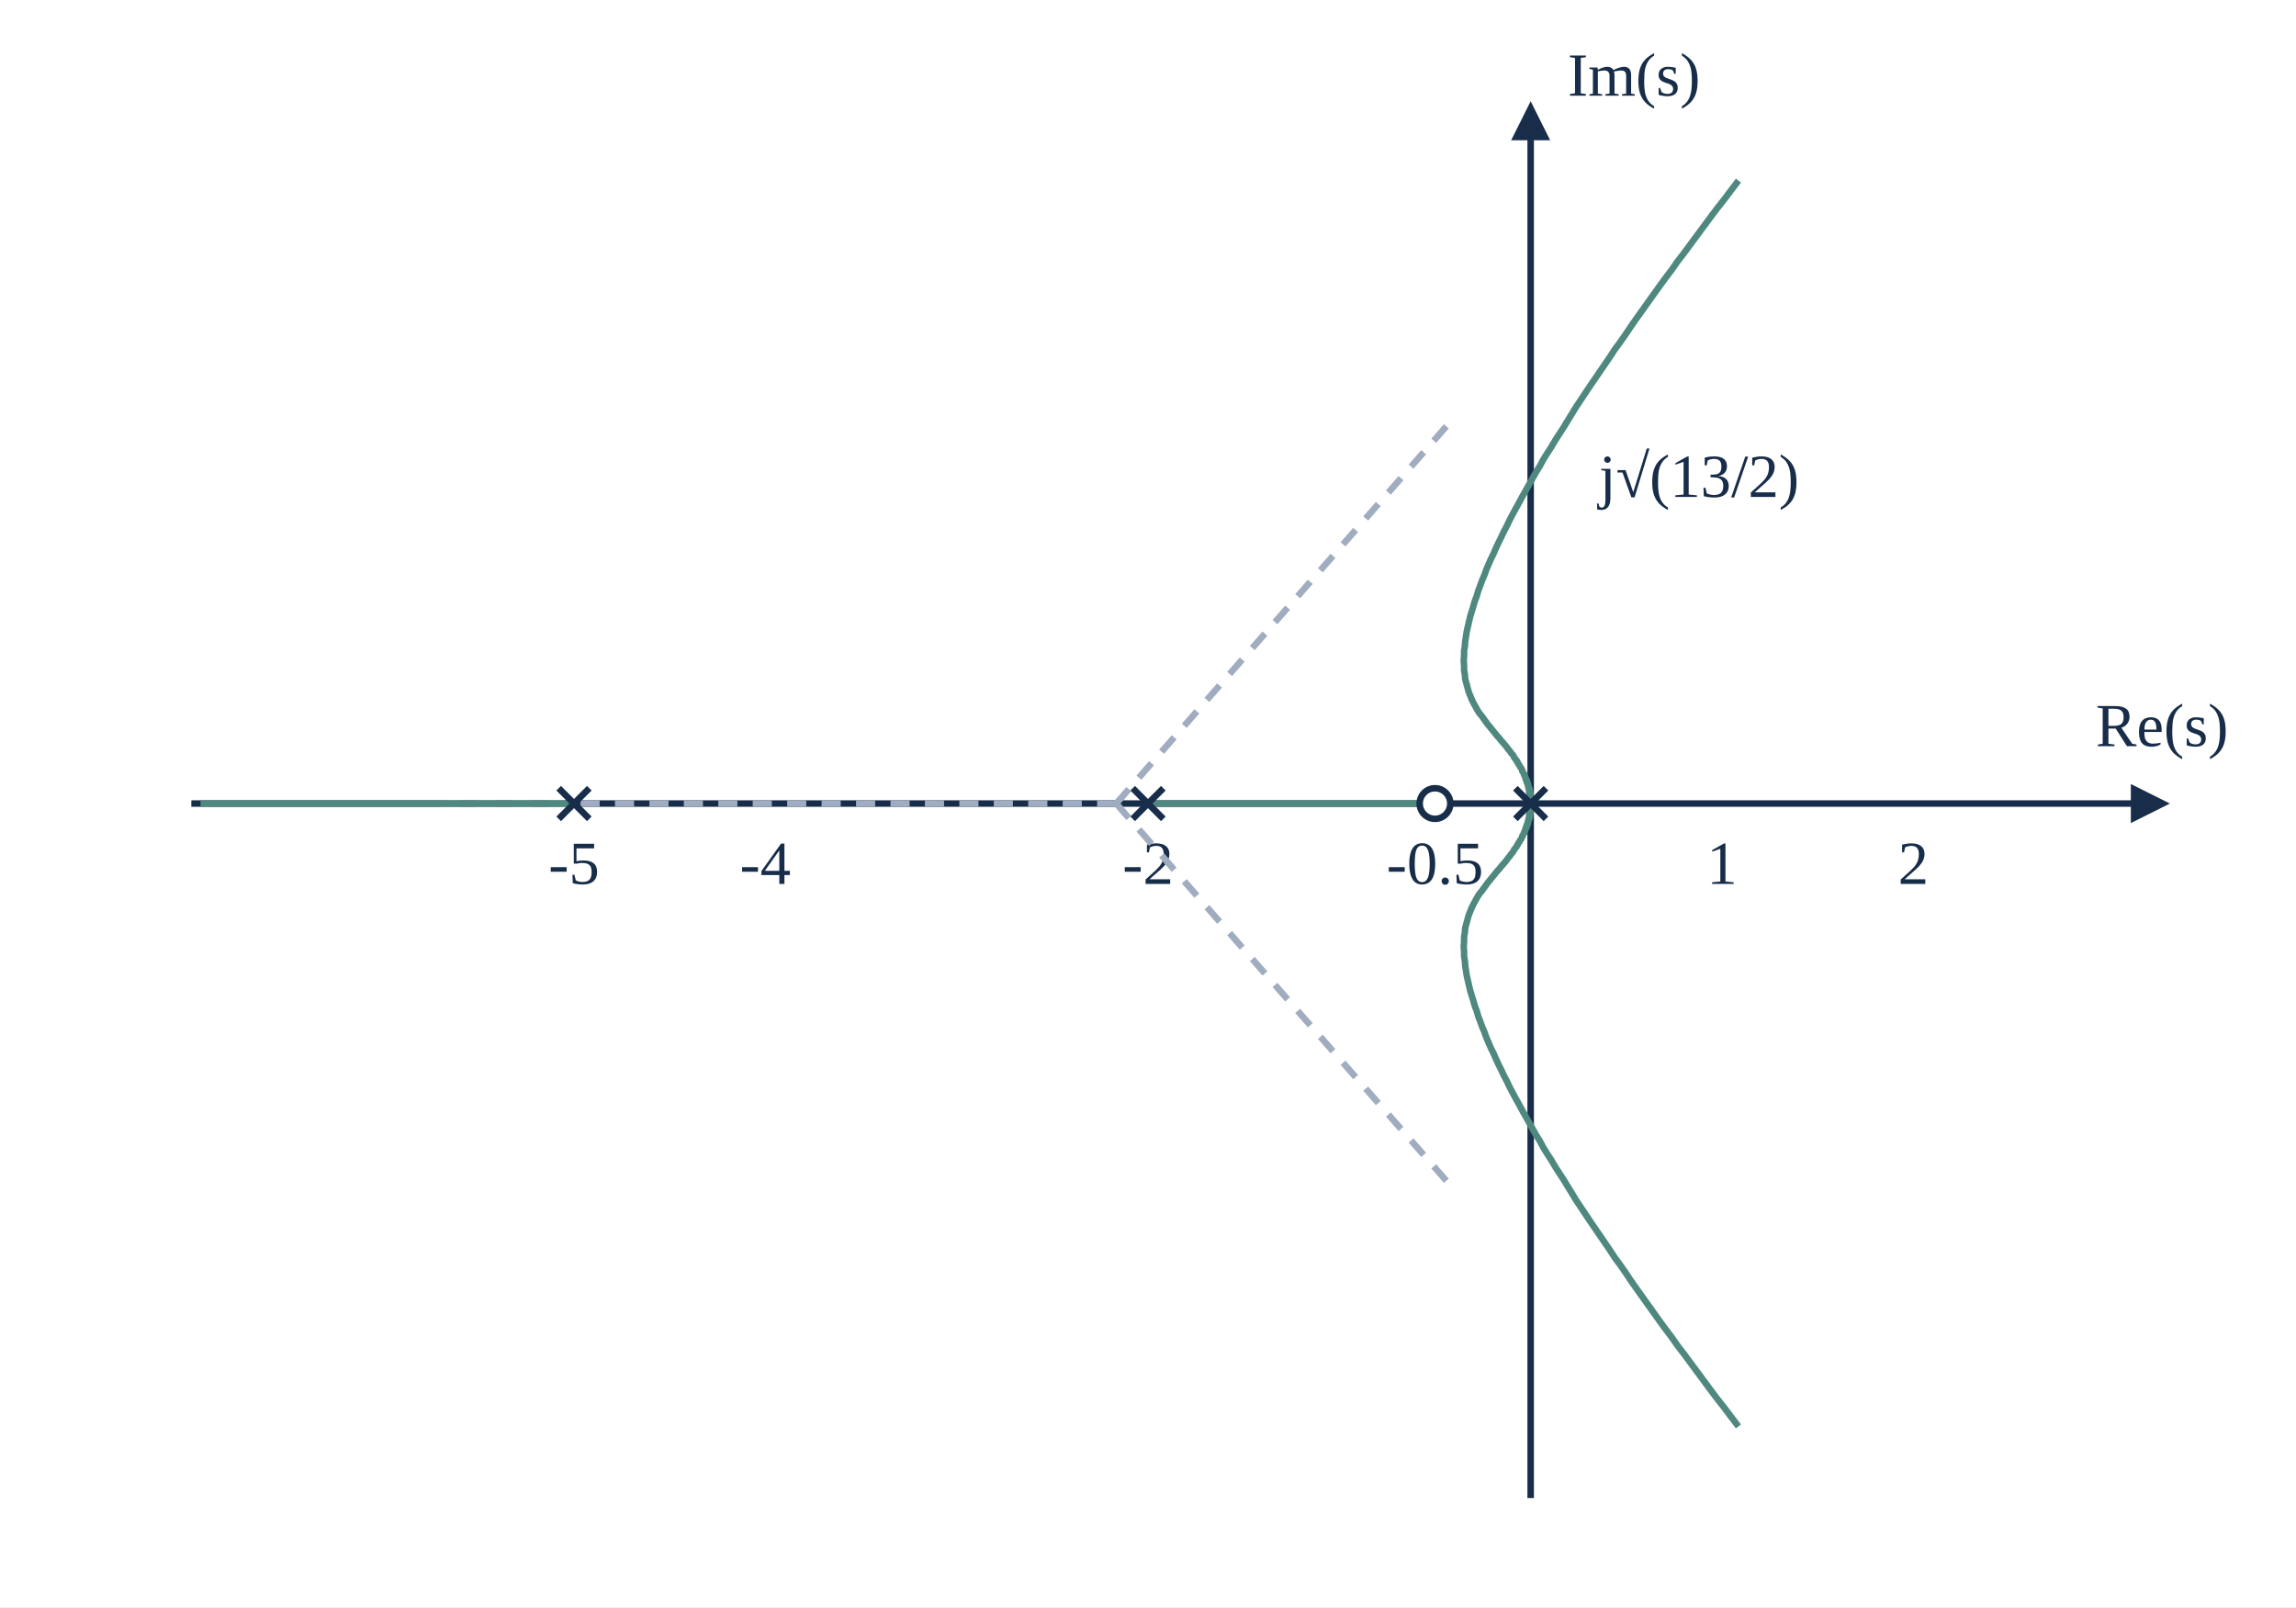
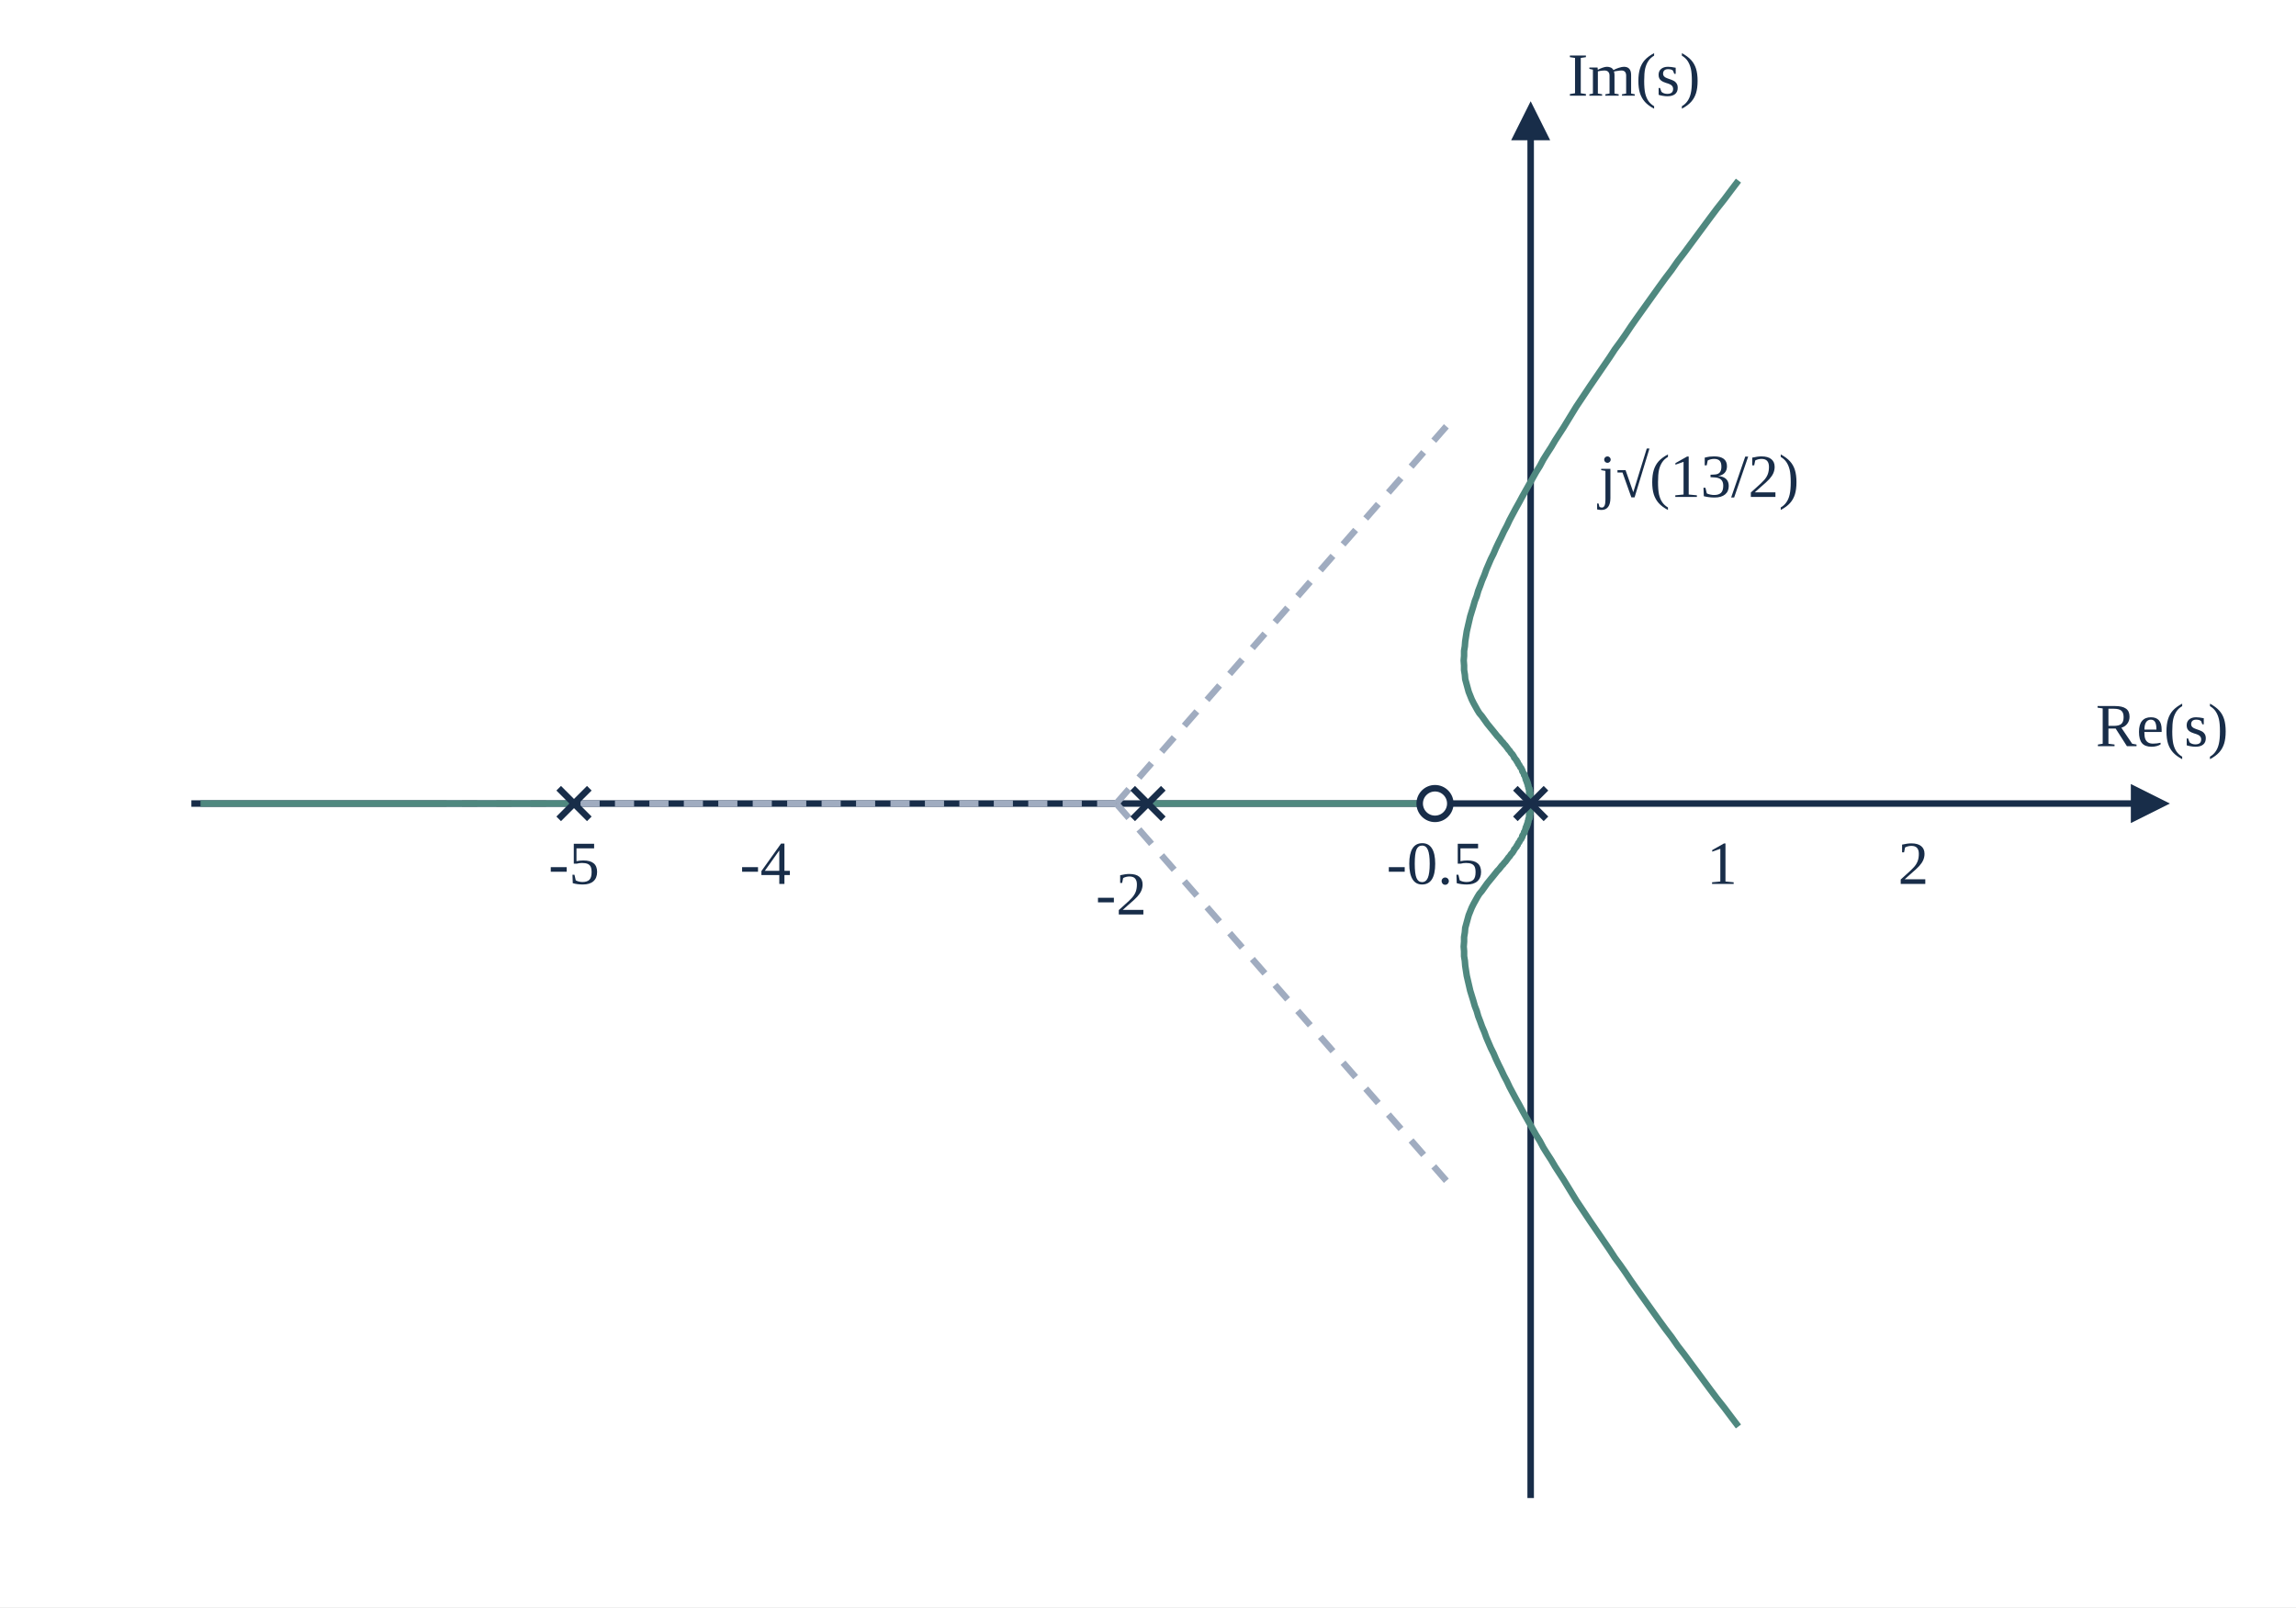
<svg xmlns="http://www.w3.org/2000/svg" width="600" height="420" viewBox="0 0 600 420" role="img">
  <defs>
    <marker id="arrow" viewBox="0 0 10 10" markerWidth="6" markerHeight="6" refX="8" refY="5" orient="auto">
      <path d="M0 0L10 5L0 10z" fill="#182d49" />
    </marker>
  </defs>
  <rect width="100%" height="100%" fill="#fff" />
  <g font-family="&quot;Times New Roman&quot;, &quot;Liberation Serif&quot;, SimSun, &quot;宋体&quot;, &quot;Noto Serif CJK SC&quot;, serif" font-size="16" fill="#182d49">
    <path d="M50 210H565.0" fill="none" stroke="#182d49" stroke-width="1.7" marker-end="url(#arrow)" />
    <path d="M400 391.5V28.5" fill="none" stroke="#182d49" stroke-width="1.7" marker-end="url(#arrow)" />
    <text x="565" y="195" text-anchor="middle">Re(s)</text>
    <text x="427" y="25" text-anchor="middle">Im(s)</text>
    <text x="150" y="231" text-anchor="middle">-5</text>
    <text x="200" y="231" text-anchor="middle">-4</text>
-     <text x="300" y="231" text-anchor="middle">-2</text>
+     <text x="293" y="239" text-anchor="middle">-2</text>
    <text x="375.0" y="231" text-anchor="middle">-0.5</text>
    <text x="450" y="231" text-anchor="middle">1</text>
    <text x="500" y="231" text-anchor="middle">2</text>
    <path d="M291.7 210L379.2 110.0" fill="none" stroke="#a0acc0" stroke-width="1.7" stroke-dasharray="5 4" />
    <path d="M291.7 210L116.7 210.0" fill="none" stroke="#a0acc0" stroke-width="1.7" stroke-dasharray="5 4" />
    <path d="M291.7 210L379.2 310.0" fill="none" stroke="#a0acc0" stroke-width="1.7" stroke-dasharray="5 4" />
    <path d="M400.0 210.0 L400.0 210.0 L400.0 210.0 L400.0 210.0 L400.0 210.0 L400.0 210.0 L400.0 210.0 L400.0 210.0 L400.0 210.0 L400.0 210.0 L400.0 210.0 L400.0 210.0 L400.0 210.0 L400.0 210.0 L400.0 210.0 L400.0 210.0 L400.0 210.0 L400.0 210.0 L400.0 210.0 L400.0 210.0 L400.0 210.0 L400.0 210.0 L400.0 209.9 L400.0 209.9 L400.0 209.9 L400.0 209.9 L400.0 209.9 L400.0 209.9 L400.0 209.9 L400.0 209.9 L400.0 209.9 L400.0 209.9 L400.0 209.9 L400.0 209.9 L400.0 209.9 L400.0 209.9 L400.0 209.9 L400.0 209.9 L400.0 209.9 L400.0 209.9 L400.0 209.9 L400.0 209.9 L400.0 209.9 L400.0 209.9 L400.0 209.9 L400.0 209.9 L400.0 209.9 L400.0 209.9 L400.0 209.9 L400.0 209.9 L400.0 209.9 L400.0 209.9 L400.0 209.9 L400.0 209.9 L400.0 209.9 L400.0 209.9 L400.0 209.9 L400.0 209.9 L400.0 209.9 L400.0 209.9 L400.0 209.9 L400.0 209.9 L400.0 209.9 L400.0 209.9 L400.0 209.9 L400.0 209.9 L400.0 209.9 L400.0 209.9 L400.0 209.9 L400.0 209.9 L400.0 209.9 L400.0 209.9 L400.0 209.9 L400.0 209.9 L400.0 209.9 L400.0 209.9 L400.0 209.8 L400.0 209.8 L400.0 209.8 L400.0 209.8 L400.0 209.8 L400.0 209.8 L400.0 209.8 L400.0 209.8 L400.0 209.8 L400.0 209.8 L400.0 209.8 L400.0 209.8 L400.0 209.8 L400.0 209.8 L400.0 209.8 L400.0 209.8 L400.0 209.8 L400.0 209.8 L400.0 209.8 L400.0 209.8 L400.0 209.8 L400.0 209.8 L400.0 209.8 L400.0 209.8 L400.0 209.8 L400.0 209.8 L400.0 209.7 L400.0 209.7 L400.0 209.7 L400.0 209.7 L400.0 209.7 L400.0 209.7 L400.0 209.7 L400.0 209.7 L400.0 209.7 L400.0 209.7 L400.0 209.7 L400.0 209.7 L400.0 209.7 L400.0 209.7 L400.0 209.7 L400.0 209.7 L400.0 209.6 L400.0 209.6 L400.0 209.6 L400.0 209.6 L400.0 209.6 L400.0 209.6 L400.0 209.6 L400.0 209.6 L400.0 209.6 L400.0 209.6 L400.0 209.6 L400.0 209.6 L400.0 209.6 L400.0 209.5 L400.0 209.5 L400.0 209.5 L400.0 209.5 L400.0 209.5 L400.0 209.5 L400.0 209.5 L400.0 209.5 L400.0 209.5 L400.0 209.5 L400.0 209.4 L400.0 209.4 L400.0 209.4 L400.0 209.4 L400.0 209.4 L400.0 209.4 L400.0 209.4 L400.0 209.4 L400.0 209.3 L400.0 209.3 L400.0 209.3 L400.0 209.3 L400.0 209.3 L400.0 209.3 L400.0 209.3 L400.0 209.2 L400.0 209.2 L400.0 209.2 L400.0 209.2 L400.0 209.2 L400.0 209.2 L400.0 209.1 L400.0 209.1 L400.0 209.1 L400.0 209.1 L400.0 209.1 L400.0 209.1 L400.0 209.0 L400.0 209.0 L400.0 209.0 L400.0 209.0 L400.0 209.0 L400.0 208.9 L400.0 208.9 L400.0 208.9 L400.0 208.9 L400.0 208.8 L400.0 208.8 L400.0 208.8 L400.0 208.8 L400.0 208.7 L400.0 208.7 L399.9 208.7 L399.9 208.7 L399.9 208.6 L399.9 208.6 L399.9 208.6 L399.9 208.6 L399.9 208.5 L399.9 208.5 L399.9 208.5 L399.9 208.4 L399.9 208.4 L399.9 208.4 L399.9 208.3 L399.9 208.3 L399.9 208.3 L399.9 208.2 L399.9 208.2 L399.9 208.2 L399.9 208.1 L399.9 208.1 L399.9 208.0 L399.9 208.0 L399.9 208.0 L399.9 207.9 L399.9 207.9 L399.9 207.8 L399.9 207.8 L399.8 207.8 L399.8 207.7 L399.8 207.7 L399.8 207.6 L399.8 207.6 L399.8 207.5 L399.8 207.5 L399.8 207.4 L399.8 207.4 L399.8 207.3 L399.8 207.2 L399.8 207.2 L399.8 207.1 L399.7 207.1 L399.7 207.0 L399.7 207.0 L399.7 206.9 L399.7 206.8 L399.7 206.8 L399.7 206.7 L399.7 206.6 L399.6 206.6 L399.6 206.5 L399.6 206.4 L399.6 206.3 L399.6 206.3 L399.6 206.2 L399.5 206.1 L399.5 206.0 L399.5 206.0 L399.5 205.9 L399.5 205.8 L399.4 205.7 L399.4 205.6 L399.4 205.5 L399.4 205.4 L399.3 205.3 L399.3 205.2 L399.3 205.1 L399.3 205.0 L399.2 204.9 L399.2 204.8 L399.2 204.7 L399.1 204.6 L399.1 204.5 L399.1 204.4 L399.0 204.3 L399.0 204.1 L398.9 204.0 L398.9 203.9 L398.8 203.8 L398.8 203.6 L398.7 203.5 L398.7 203.4 L398.6 203.2 L398.6 203.1 L398.5 202.9 L398.5 202.8 L398.4 202.6 L398.3 202.5 L398.3 202.3 L398.2 202.2 L398.1 202.0 L398.0 201.8 L397.9 201.7 L397.8 201.5 L397.8 201.3 L397.7 201.1 L397.6 200.9 L397.5 200.7 L397.3 200.5 L397.2 200.3 L397.1 200.1 L397.0 199.9 L396.8 199.7 L396.7 199.5 L396.6 199.2 L396.4 199.0 L396.3 198.7 L396.1 198.5 L395.9 198.2 L395.7 198.0 L395.6 197.7 L395.4 197.4 L395.2 197.1 L394.9 196.8 L394.7 196.5 L394.5 196.2 L394.2 195.9 L394.0 195.6 L393.7 195.2 L393.4 194.8 L393.1 194.5 L392.8 194.1 L392.4 193.7 L392.1 193.3 L391.7 192.8 L391.3 192.4 L390.9 191.9 L390.5 191.4 L390.1 190.9 L389.6 190.3 L389.2 189.8 L388.7 189.2 L388.2 188.5 L387.7 187.8 L387.2 187.1 L386.6 186.4 L386.1 185.6 L385.6 184.7 L385.1 183.8 L384.6 182.8 L384.2 181.8 L383.8 180.8 L383.5 179.7 L383.2 178.6 L382.9 177.5 L382.8 176.3 L382.6 175.1 L382.6 173.9 L382.5 172.6 L382.6 171.4 L382.6 170.1 L382.8 168.9 L382.9 167.6 L383.1 166.3 L383.3 165.0 L383.6 163.7 L383.9 162.4 L384.2 161.1 L384.6 159.8 L385.0 158.5 L385.4 157.1 L385.9 155.8 L386.3 154.4 L386.8 153.1 L387.3 151.7 L387.9 150.3 L388.4 148.9 L389.0 147.5 L389.6 146.1 L390.3 144.7 L390.9 143.3 L391.6 141.8 L392.3 140.4 L393.0 138.9 L393.8 137.4 L394.5 135.9 L395.3 134.4 L396.1 132.9 L397.0 131.3 L397.8 129.8 L398.7 128.2 L399.6 126.6 L400.5 125.0 L401.4 123.4 L402.4 121.8 L403.3 120.1 L404.3 118.5 L405.4 116.8 L406.4 115.1 L407.5 113.4 L408.6 111.7 L409.7 109.9 L410.8 108.1 L411.9 106.3 L413.1 104.5 L414.3 102.7 L415.5 100.9 L416.8 99.0 L418.1 97.1 L419.4 95.2 L420.7 93.3 L422.0 91.3 L423.4 89.4 L424.8 87.4 L426.2 85.3 L427.6 83.3 L429.1 81.2 L430.6 79.1 L432.1 77.0 L433.6 74.9 L435.2 72.7 L436.8 70.6 L438.4 68.3 L440.1 66.1 L441.8 63.8 L443.5 61.5 L445.2 59.2 L446.9 56.9 L448.7 54.5 L450.6 52.1 L452.4 49.7 L454.3 47.2" fill="none" stroke="#4f887f" stroke-width="1.7" />
    <path d="M400.0 210.0 L400.0 210.0 L400.0 210.0 L400.0 210.0 L400.0 210.0 L400.0 210.0 L400.0 210.0 L400.0 210.0 L400.0 210.0 L400.0 210.0 L400.0 210.0 L400.0 210.0 L400.0 210.0 L400.0 210.0 L400.0 210.0 L400.0 210.0 L400.0 210.0 L400.0 210.0 L400.0 210.0 L400.0 210.0 L400.0 210.0 L400.0 210.0 L400.0 210.1 L400.0 210.1 L400.0 210.1 L400.0 210.1 L400.0 210.1 L400.0 210.1 L400.0 210.1 L400.0 210.1 L400.0 210.1 L400.0 210.1 L400.0 210.1 L400.0 210.1 L400.0 210.1 L400.0 210.1 L400.0 210.1 L400.0 210.1 L400.0 210.1 L400.0 210.1 L400.0 210.1 L400.0 210.1 L400.0 210.1 L400.0 210.1 L400.0 210.1 L400.0 210.1 L400.0 210.1 L400.0 210.1 L400.0 210.1 L400.0 210.1 L400.0 210.1 L400.0 210.1 L400.0 210.1 L400.0 210.1 L400.0 210.1 L400.0 210.1 L400.0 210.1 L400.0 210.1 L400.0 210.1 L400.0 210.1 L400.0 210.1 L400.0 210.1 L400.0 210.1 L400.0 210.1 L400.0 210.1 L400.0 210.1 L400.0 210.1 L400.0 210.1 L400.0 210.1 L400.0 210.1 L400.0 210.1 L400.0 210.1 L400.0 210.1 L400.0 210.1 L400.0 210.1 L400.0 210.1 L400.0 210.2 L400.0 210.2 L400.0 210.2 L400.0 210.2 L400.0 210.2 L400.0 210.2 L400.0 210.2 L400.0 210.2 L400.0 210.2 L400.0 210.2 L400.0 210.2 L400.0 210.2 L400.0 210.2 L400.0 210.2 L400.0 210.2 L400.0 210.2 L400.0 210.2 L400.0 210.2 L400.0 210.2 L400.0 210.2 L400.0 210.2 L400.0 210.2 L400.0 210.2 L400.0 210.2 L400.0 210.2 L400.0 210.2 L400.0 210.3 L400.0 210.3 L400.0 210.3 L400.0 210.3 L400.0 210.3 L400.0 210.3 L400.0 210.3 L400.0 210.3 L400.0 210.3 L400.0 210.3 L400.0 210.3 L400.0 210.3 L400.0 210.3 L400.0 210.3 L400.0 210.3 L400.0 210.3 L400.0 210.4 L400.0 210.4 L400.0 210.4 L400.0 210.4 L400.0 210.4 L400.0 210.4 L400.0 210.4 L400.0 210.4 L400.0 210.4 L400.0 210.4 L400.0 210.4 L400.0 210.4 L400.0 210.4 L400.0 210.5 L400.0 210.5 L400.0 210.5 L400.0 210.5 L400.0 210.5 L400.0 210.5 L400.0 210.5 L400.0 210.5 L400.0 210.5 L400.0 210.5 L400.0 210.6 L400.0 210.6 L400.0 210.6 L400.0 210.6 L400.0 210.6 L400.0 210.6 L400.0 210.6 L400.0 210.6 L400.0 210.7 L400.0 210.7 L400.0 210.7 L400.0 210.7 L400.0 210.7 L400.0 210.7 L400.0 210.7 L400.0 210.8 L400.0 210.8 L400.0 210.8 L400.0 210.8 L400.0 210.8 L400.0 210.8 L400.0 210.9 L400.0 210.9 L400.0 210.9 L400.0 210.9 L400.0 210.9 L400.0 210.9 L400.0 211.0 L400.0 211.0 L400.0 211.0 L400.0 211.0 L400.0 211.0 L400.0 211.1 L400.0 211.1 L400.0 211.1 L400.0 211.1 L400.0 211.2 L400.0 211.2 L400.0 211.2 L400.0 211.2 L400.0 211.3 L400.0 211.3 L399.9 211.3 L399.9 211.3 L399.9 211.4 L399.9 211.4 L399.9 211.4 L399.9 211.4 L399.9 211.5 L399.9 211.5 L399.9 211.5 L399.9 211.6 L399.9 211.6 L399.9 211.6 L399.9 211.7 L399.9 211.7 L399.9 211.7 L399.9 211.8 L399.9 211.8 L399.9 211.8 L399.9 211.9 L399.9 211.9 L399.9 212.0 L399.9 212.0 L399.9 212.0 L399.9 212.1 L399.9 212.1 L399.9 212.2 L399.9 212.2 L399.8 212.2 L399.8 212.3 L399.8 212.3 L399.8 212.4 L399.8 212.4 L399.8 212.5 L399.8 212.5 L399.8 212.6 L399.8 212.6 L399.8 212.7 L399.8 212.8 L399.8 212.8 L399.8 212.9 L399.7 212.9 L399.7 213.0 L399.7 213.0 L399.7 213.1 L399.7 213.2 L399.7 213.2 L399.7 213.3 L399.7 213.4 L399.6 213.4 L399.6 213.5 L399.6 213.6 L399.6 213.7 L399.6 213.7 L399.6 213.8 L399.5 213.9 L399.5 214.0 L399.5 214.0 L399.5 214.1 L399.5 214.2 L399.4 214.3 L399.4 214.4 L399.4 214.5 L399.4 214.6 L399.3 214.7 L399.3 214.8 L399.3 214.9 L399.3 215.0 L399.2 215.1 L399.2 215.2 L399.2 215.3 L399.1 215.4 L399.1 215.5 L399.1 215.6 L399.0 215.7 L399.0 215.9 L398.9 216.0 L398.9 216.1 L398.8 216.2 L398.8 216.4 L398.7 216.5 L398.7 216.6 L398.6 216.8 L398.6 216.9 L398.5 217.1 L398.5 217.2 L398.4 217.4 L398.3 217.5 L398.3 217.7 L398.2 217.8 L398.1 218.0 L398.0 218.2 L397.9 218.3 L397.8 218.5 L397.8 218.7 L397.7 218.9 L397.6 219.1 L397.5 219.3 L397.3 219.5 L397.2 219.7 L397.1 219.9 L397.0 220.1 L396.8 220.3 L396.7 220.5 L396.6 220.8 L396.4 221.0 L396.3 221.3 L396.1 221.5 L395.9 221.8 L395.7 222.0 L395.6 222.3 L395.4 222.6 L395.2 222.9 L394.9 223.2 L394.7 223.5 L394.5 223.8 L394.2 224.1 L394.0 224.4 L393.7 224.8 L393.4 225.2 L393.1 225.5 L392.8 225.9 L392.4 226.3 L392.1 226.7 L391.7 227.2 L391.3 227.6 L390.9 228.1 L390.5 228.6 L390.1 229.1 L389.6 229.7 L389.2 230.2 L388.7 230.8 L388.2 231.5 L387.7 232.2 L387.2 232.9 L386.6 233.6 L386.1 234.4 L385.6 235.3 L385.1 236.2 L384.6 237.2 L384.2 238.2 L383.8 239.2 L383.5 240.3 L383.2 241.4 L382.9 242.5 L382.8 243.7 L382.6 244.9 L382.6 246.1 L382.5 247.4 L382.6 248.6 L382.6 249.9 L382.8 251.1 L382.9 252.4 L383.1 253.7 L383.3 255.0 L383.6 256.3 L383.9 257.6 L384.2 258.9 L384.6 260.2 L385.0 261.5 L385.4 262.9 L385.9 264.2 L386.3 265.6 L386.8 266.9 L387.3 268.3 L387.9 269.7 L388.4 271.1 L389.0 272.5 L389.6 273.9 L390.3 275.3 L390.9 276.7 L391.6 278.2 L392.3 279.6 L393.0 281.1 L393.8 282.6 L394.5 284.1 L395.3 285.6 L396.1 287.1 L397.0 288.7 L397.8 290.2 L398.7 291.8 L399.6 293.4 L400.5 295.0 L401.4 296.6 L402.4 298.2 L403.3 299.9 L404.3 301.5 L405.4 303.2 L406.4 304.9 L407.5 306.6 L408.6 308.3 L409.7 310.1 L410.8 311.9 L411.9 313.7 L413.1 315.5 L414.3 317.3 L415.5 319.1 L416.8 321.0 L418.1 322.9 L419.4 324.8 L420.7 326.7 L422.0 328.7 L423.4 330.6 L424.8 332.6 L426.2 334.7 L427.6 336.7 L429.1 338.8 L430.6 340.9 L432.1 343.0 L433.6 345.1 L435.2 347.3 L436.8 349.4 L438.4 351.7 L440.1 353.9 L441.8 356.2 L443.5 358.5 L445.2 360.8 L446.9 363.1 L448.7 365.5 L450.6 367.9 L452.4 370.3 L454.3 372.8" fill="none" stroke="#4f887f" stroke-width="1.7" />
    <path d="M300.0 210.0 L300.0 210.0 L300.0 210.0 L300.0 210.0 L300.0 210.0 L300.0 210.0 L300.0 210.0 L300.0 210.0 L300.0 210.0 L300.0 210.0 L300.0 210.0 L300.0 210.0 L300.0 210.0 L300.0 210.0 L300.0 210.0 L300.0 210.0 L300.0 210.0 L300.0 210.0 L300.0 210.0 L300.0 210.0 L300.0 210.0 L300.0 210.0 L300.0 210.0 L300.0 210.0 L300.0 210.0 L300.0 210.0 L300.0 210.0 L300.0 210.0 L300.0 210.0 L300.0 210.0 L300.0 210.0 L300.0 210.0 L300.0 210.0 L300.0 210.0 L300.0 210.0 L300.0 210.0 L300.0 210.0 L300.0 210.0 L300.0 210.0 L300.0 210.0 L300.0 210.0 L300.0 210.0 L300.0 210.0 L300.0 210.0 L300.0 210.0 L300.0 210.0 L300.0 210.0 L300.0 210.0 L300.0 210.0 L300.0 210.0 L300.0 210.0 L300.0 210.0 L300.0 210.0 L300.0 210.0 L300.0 210.0 L300.0 210.0 L300.0 210.0 L300.0 210.0 L300.0 210.0 L300.0 210.0 L300.0 210.0 L300.0 210.0 L300.0 210.0 L300.0 210.0 L300.0 210.0 L300.0 210.0 L300.0 210.0 L300.0 210.0 L300.0 210.0 L300.0 210.0 L300.0 210.0 L300.0 210.0 L300.0 210.0 L300.0 210.0 L300.0 210.0 L300.0 210.0 L300.0 210.0 L300.0 210.0 L300.0 210.0 L300.0 210.0 L300.0 210.0 L300.0 210.0 L300.0 210.0 L300.0 210.0 L300.0 210.0 L300.0 210.0 L300.0 210.0 L300.0 210.0 L300.0 210.0 L300.0 210.0 L300.0 210.0 L300.0 210.0 L300.0 210.0 L300.0 210.0 L300.0 210.0 L300.0 210.0 L300.0 210.0 L300.0 210.0 L300.0 210.0 L300.0 210.0 L300.0 210.0 L300.0 210.0 L300.0 210.0 L300.0 210.0 L300.0 210.0 L300.0 210.0 L300.0 210.0 L300.0 210.0 L300.0 210.0 L300.0 210.0 L300.0 210.0 L300.0 210.0 L300.0 210.0 L300.0 210.0 L300.0 210.0 L300.0 210.0 L300.0 210.0 L300.0 210.0 L300.0 210.0 L300.0 210.0 L300.0 210.0 L300.0 210.0 L300.0 210.0 L300.0 210.0 L300.0 210.0 L300.0 210.0 L300.0 210.0 L300.0 210.0 L300.0 210.0 L300.0 210.0 L300.0 210.0 L300.0 210.0 L300.0 210.0 L300.0 210.0 L300.0 210.0 L300.0 210.0 L300.0 210.0 L300.0 210.0 L300.0 210.0 L300.0 210.0 L300.0 210.0 L300.0 210.0 L300.0 210.0 L300.0 210.0 L300.0 210.0 L300.0 210.0 L300.0 210.0 L300.0 210.0 L300.0 210.0 L300.0 210.0 L300.1 210.0 L300.1 210.0 L300.1 210.0 L300.1 210.0 L300.1 210.0 L300.1 210.0 L300.1 210.0 L300.1 210.0 L300.1 210.0 L300.1 210.0 L300.1 210.0 L300.1 210.0 L300.1 210.0 L300.1 210.0 L300.1 210.0 L300.1 210.0 L300.1 210.0 L300.1 210.0 L300.1 210.0 L300.1 210.0 L300.1 210.0 L300.1 210.0 L300.1 210.0 L300.1 210.0 L300.1 210.0 L300.1 210.0 L300.1 210.0 L300.2 210.0 L300.2 210.0 L300.2 210.0 L300.2 210.0 L300.2 210.0 L300.2 210.0 L300.2 210.0 L300.2 210.0 L300.2 210.0 L300.2 210.0 L300.2 210.0 L300.2 210.0 L300.2 210.0 L300.3 210.0 L300.3 210.0 L300.3 210.0 L300.3 210.0 L300.3 210.0 L300.3 210.0 L300.3 210.0 L300.3 210.0 L300.4 210.0 L300.4 210.0 L300.4 210.0 L300.4 210.0 L300.4 210.0 L300.4 210.0 L300.5 210.0 L300.5 210.0 L300.5 210.0 L300.5 210.0 L300.5 210.0 L300.6 210.0 L300.6 210.0 L300.6 210.0 L300.6 210.0 L300.7 210.0 L300.7 210.0 L300.7 210.0 L300.7 210.0 L300.8 210.0 L300.8 210.0 L300.8 210.0 L300.9 210.0 L300.9 210.0 L300.9 210.0 L301.0 210.0 L301.0 210.0 L301.1 210.0 L301.1 210.0 L301.1 210.0 L301.2 210.0 L301.2 210.0 L301.3 210.0 L301.4 210.0 L301.4 210.0 L301.5 210.0 L301.5 210.0 L301.6 210.0 L301.7 210.0 L301.7 210.0 L301.8 210.0 L301.9 210.0 L301.9 210.0 L302.0 210.0 L302.1 210.0 L302.2 210.0 L302.3 210.0 L302.4 210.0 L302.5 210.0 L302.6 210.0 L302.7 210.0 L302.8 210.0 L302.9 210.0 L303.0 210.0 L303.2 210.0 L303.3 210.0 L303.4 210.0 L303.6 210.0 L303.7 210.0 L303.9 210.0 L304.0 210.0 L304.2 210.0 L304.4 210.0 L304.5 210.0 L304.7 210.0 L304.9 210.0 L305.1 210.0 L305.3 210.0 L305.6 210.0 L305.8 210.0 L306.0 210.0 L306.3 210.0 L306.5 210.0 L306.8 210.0 L307.1 210.0 L307.4 210.0 L307.7 210.0 L308.0 210.0 L308.3 210.0 L308.7 210.0 L309.0 210.0 L309.4 210.0 L309.8 210.0 L310.2 210.0 L310.6 210.0 L311.1 210.0 L311.5 210.0 L312.0 210.0 L312.5 210.0 L313.0 210.0 L313.6 210.0 L314.1 210.0 L314.7 210.0 L315.3 210.0 L316.0 210.0 L316.6 210.0 L317.3 210.0 L318.1 210.0 L318.8 210.0 L319.6 210.0 L320.4 210.0 L321.3 210.0 L322.2 210.0 L323.1 210.0 L324.1 210.0 L325.1 210.0 L326.2 210.0 L327.3 210.0 L328.4 210.0 L329.7 210.0 L330.9 210.0 L332.2 210.0 L333.6 210.0 L335.0 210.0 L336.4 210.0 L337.9 210.0 L339.5 210.0 L341.1 210.0 L342.7 210.0 L344.3 210.0 L346.0 210.0 L347.7 210.0 L349.3 210.0 L350.9 210.0 L352.5 210.0 L354.0 210.0 L355.4 210.0 L356.7 210.0 L358.0 210.0 L359.2 210.0 L360.3 210.0 L361.3 210.0 L362.2 210.0 L363.0 210.0 L363.8 210.0 L364.5 210.0 L365.2 210.0 L365.8 210.0 L366.3 210.0 L366.8 210.0 L367.3 210.0 L367.8 210.0 L368.2 210.0 L368.5 210.0 L368.9 210.0 L369.2 210.0 L369.5 210.0 L369.8 210.0 L370.1 210.0 L370.3 210.0 L370.6 210.0 L370.8 210.0 L371.0 210.0 L371.2 210.0 L371.4 210.0 L371.6 210.0 L371.7 210.0 L371.9 210.0 L372.0 210.0 L372.2 210.0 L372.3 210.0 L372.4 210.0 L372.5 210.0 L372.6 210.0 L372.8 210.0 L372.9 210.0 L373.0 210.0 L373.0 210.0 L373.1 210.0 L373.2 210.0 L373.3 210.0 L373.4 210.0 L373.4 210.0 L373.5 210.0 L373.6 210.0 L373.6 210.0 L373.7 210.0 L373.7 210.0 L373.8 210.0 L373.8 210.0 L373.9 210.0 L373.9 210.0 L374.0 210.0 L374.0 210.0 L374.1 210.0 L374.1 210.0 L374.1 210.0 L374.2 210.0 L374.2 210.0 L374.2 210.0 L374.3 210.0 L374.3 210.0 L374.3 210.0 L374.4 210.0 L374.4 210.0 L374.4 210.0 L374.4 210.0 L374.5 210.0 L374.5 210.0 L374.5 210.0 L374.5 210.0 L374.5 210.0 L374.6 210.0 L374.6 210.0 L374.6 210.0 L374.6 210.0 L374.6 210.0 L374.6 210.0 L374.7 210.0 L374.7 210.0 L374.7 210.0 L374.7 210.0 L374.7 210.0 L374.7 210.0 L374.7 210.0 L374.7 210.0 L374.8 210.0 L374.8 210.0 L374.8 210.0 L374.8 210.0 L374.8 210.0 L374.8 210.0 L374.8 210.0 L374.8 210.0 L374.8 210.0 L374.8 210.0 L374.8 210.0 L374.8 210.0 L374.9 210.0 L374.9 210.0 L374.9 210.0 L374.9 210.0 L374.9 210.0 L374.9 210.0 L374.9 210.0 L374.9 210.0 L374.9 210.0 L374.9 210.0 L374.9 210.0 L374.9 210.0 L374.9 210.0 L374.9 210.0 L374.9 210.0" fill="none" stroke="#4f887f" stroke-width="1.7" />
    <path d="M150.0 210.0 L150.0 210.0 L150.0 210.0 L150.0 210.0 L150.0 210.0 L150.0 210.0 L150.0 210.0 L150.0 210.0 L150.0 210.0 L150.0 210.0 L150.0 210.0 L150.0 210.0 L150.0 210.0 L150.0 210.0 L150.0 210.0 L150.0 210.0 L150.0 210.0 L150.0 210.0 L150.0 210.0 L150.0 210.0 L150.0 210.0 L150.0 210.0 L150.0 210.0 L150.0 210.0 L150.0 210.0 L150.0 210.0 L150.0 210.0 L150.0 210.0 L150.0 210.0 L150.0 210.0 L150.0 210.0 L150.0 210.0 L150.0 210.0 L150.0 210.0 L150.0 210.0 L150.0 210.0 L150.0 210.0 L150.0 210.0 L150.0 210.0 L150.0 210.0 L150.0 210.0 L150.0 210.0 L150.0 210.0 L150.0 210.0 L150.0 210.0 L150.0 210.0 L150.0 210.0 L150.0 210.0 L150.0 210.0 L150.0 210.0 L150.0 210.0 L150.0 210.0 L150.0 210.0 L150.0 210.0 L150.0 210.0 L150.0 210.0 L150.0 210.0 L150.0 210.0 L150.0 210.0 L150.0 210.0 L150.0 210.0 L150.0 210.0 L150.0 210.0 L150.0 210.0 L150.0 210.0 L150.0 210.0 L150.0 210.0 L150.0 210.0 L150.0 210.0 L150.0 210.0 L150.0 210.0 L150.0 210.0 L150.0 210.0 L150.0 210.0 L150.0 210.0 L150.0 210.0 L150.0 210.0 L150.0 210.0 L150.0 210.0 L150.0 210.0 L150.0 210.0 L150.0 210.0 L150.0 210.0 L150.0 210.0 L150.0 210.0 L150.0 210.0 L150.0 210.0 L150.0 210.0 L150.0 210.0 L150.0 210.0 L150.0 210.0 L150.0 210.0 L150.0 210.0 L150.0 210.0 L150.0 210.0 L150.0 210.0 L150.0 210.0 L150.0 210.0 L150.0 210.0 L150.0 210.0 L150.0 210.0 L150.0 210.0 L150.0 210.0 L150.0 210.0 L150.0 210.0 L150.0 210.0 L150.0 210.0 L150.0 210.0 L150.0 210.0 L150.0 210.0 L150.0 210.0 L150.0 210.0 L150.0 210.0 L150.0 210.0 L150.0 210.0 L150.0 210.0 L150.0 210.0 L150.0 210.0 L150.0 210.0 L150.0 210.0 L150.0 210.0 L150.0 210.0 L150.0 210.0 L150.0 210.0 L150.0 210.0 L150.0 210.0 L150.0 210.0 L150.0 210.0 L150.0 210.0 L150.0 210.0 L150.0 210.0 L150.0 210.0 L150.0 210.0 L150.0 210.0 L150.0 210.0 L150.0 210.0 L150.0 210.0 L150.0 210.0 L150.0 210.0 L150.0 210.0 L150.0 210.0 L150.0 210.0 L150.0 210.0 L150.0 210.0 L150.0 210.0 L150.0 210.0 L150.0 210.0 L150.0 210.0 L150.0 210.0 L150.0 210.0 L150.0 210.0 L150.0 210.0 L150.0 210.0 L150.0 210.0 L150.0 210.0 L150.0 210.0 L150.0 210.0 L150.0 210.0 L150.0 210.0 L150.0 210.0 L150.0 210.0 L150.0 210.0 L150.0 210.0 L150.0 210.0 L150.0 210.0 L150.0 210.0 L150.0 210.0 L150.0 210.0 L149.9 210.0 L149.9 210.0 L149.9 210.0 L149.9 210.0 L149.9 210.0 L149.9 210.0 L149.9 210.0 L149.9 210.0 L149.9 210.0 L149.9 210.0 L149.9 210.0 L149.9 210.0 L149.9 210.0 L149.9 210.0 L149.9 210.0 L149.9 210.0 L149.9 210.0 L149.9 210.0 L149.9 210.0 L149.9 210.0 L149.9 210.0 L149.9 210.0 L149.9 210.0 L149.9 210.0 L149.9 210.0 L149.9 210.0 L149.9 210.0 L149.8 210.0 L149.8 210.0 L149.8 210.0 L149.8 210.0 L149.8 210.0 L149.8 210.0 L149.8 210.0 L149.8 210.0 L149.8 210.0 L149.8 210.0 L149.8 210.0 L149.8 210.0 L149.8 210.0 L149.7 210.0 L149.7 210.0 L149.7 210.0 L149.7 210.0 L149.7 210.0 L149.7 210.0 L149.7 210.0 L149.7 210.0 L149.6 210.0 L149.6 210.0 L149.6 210.0 L149.6 210.0 L149.6 210.0 L149.6 210.0 L149.6 210.0 L149.5 210.0 L149.5 210.0 L149.5 210.0 L149.5 210.0 L149.5 210.0 L149.4 210.0 L149.4 210.0 L149.4 210.0 L149.4 210.0 L149.3 210.0 L149.3 210.0 L149.3 210.0 L149.2 210.0 L149.2 210.0 L149.2 210.0 L149.1 210.0 L149.1 210.0 L149.1 210.0 L149.0 210.0 L149.0 210.0 L149.0 210.0 L148.9 210.0 L148.9 210.0 L148.8 210.0 L148.8 210.0 L148.7 210.0 L148.7 210.0 L148.6 210.0 L148.6 210.0 L148.5 210.0 L148.4 210.0 L148.4 210.0 L148.3 210.0 L148.3 210.0 L148.2 210.0 L148.1 210.0 L148.0 210.0 L148.0 210.0 L147.9 210.0 L147.8 210.0 L147.7 210.0 L147.6 210.0 L147.5 210.0 L147.4 210.0 L147.3 210.0 L147.2 210.0 L147.1 210.0 L147.0 210.0 L146.8 210.0 L146.7 210.0 L146.6 210.0 L146.4 210.0 L146.3 210.0 L146.2 210.0 L146.0 210.0 L145.9 210.0 L145.7 210.0 L145.5 210.0 L145.3 210.0 L145.2 210.0 L145.0 210.0 L144.8 210.0 L144.6 210.0 L144.4 210.0 L144.1 210.0 L143.9 210.0 L143.7 210.0 L143.4 210.0 L143.2 210.0 L142.9 210.0 L142.6 210.0 L142.4 210.0 L142.1 210.0 L141.8 210.0 L141.4 210.0 L141.1 210.0 L140.8 210.0 L140.4 210.0 L140.1 210.0 L139.7 210.0 L139.3 210.0 L138.9 210.0 L138.5 210.0 L138.1 210.0 L137.7 210.0 L137.2 210.0 L136.7 210.0 L136.2 210.0 L135.7 210.0 L135.2 210.0 L134.7 210.0 L134.2 210.0 L133.6 210.0 L133.0 210.0 L132.4 210.0 L131.8 210.0 L131.1 210.0 L130.5 210.0 L129.8 210.0 L129.1 210.0 L128.4 210.0 L127.7 210.0 L126.9 210.0 L126.1 210.0 L125.3 210.0 L124.5 210.0 L123.6 210.0 L122.8 210.0 L121.9 210.0 L120.9 210.0 L120.0 210.0 L119.0 210.0 L118.0 210.0 L117.0 210.0 L115.9 210.0 L114.9 210.0 L113.8 210.0 L112.6 210.0 L111.5 210.0 L110.3 210.0 L109.1 210.0 L107.8 210.0 L106.5 210.0 L105.2 210.0 L103.9 210.0 L102.5 210.0 L101.1 210.0 L99.7 210.0 L98.2 210.0 L96.7 210.0 L95.2 210.0 L93.7 210.0 L92.1 210.0 L90.4 210.0 L88.8 210.0 L87.1 210.0 L85.3 210.0 L83.5 210.0 L81.7 210.0 L79.9 210.0 L78.0 210.0 L76.1 210.0 L74.1 210.0 L72.1 210.0 L70.1 210.0 L68.0 210.0 L65.9 210.0 L63.8 210.0 L61.6 210.0 L59.3 210.0 L57.0 210.0 L54.7 210.0 L52.4 210.0" fill="none" stroke="#4f887f" stroke-width="1.7" />
    <path d="M146 206l8 8 M146 214l8 -8" fill="none" stroke="#182d49" stroke-width="1.7" />
    <path d="M296 206l8 8 M296 214l8 -8" fill="none" stroke="#182d49" stroke-width="1.7" />
    <path d="M396 206l8 8 M396 214l8 -8" fill="none" stroke="#182d49" stroke-width="1.7" />
    <circle cx="375.0" cy="210" r="4" fill="white" stroke="#182d49" stroke-width="1.7" />
    <text x="444" y="129.866" text-anchor="middle">j√(13/2)</text>
  </g>
</svg>
